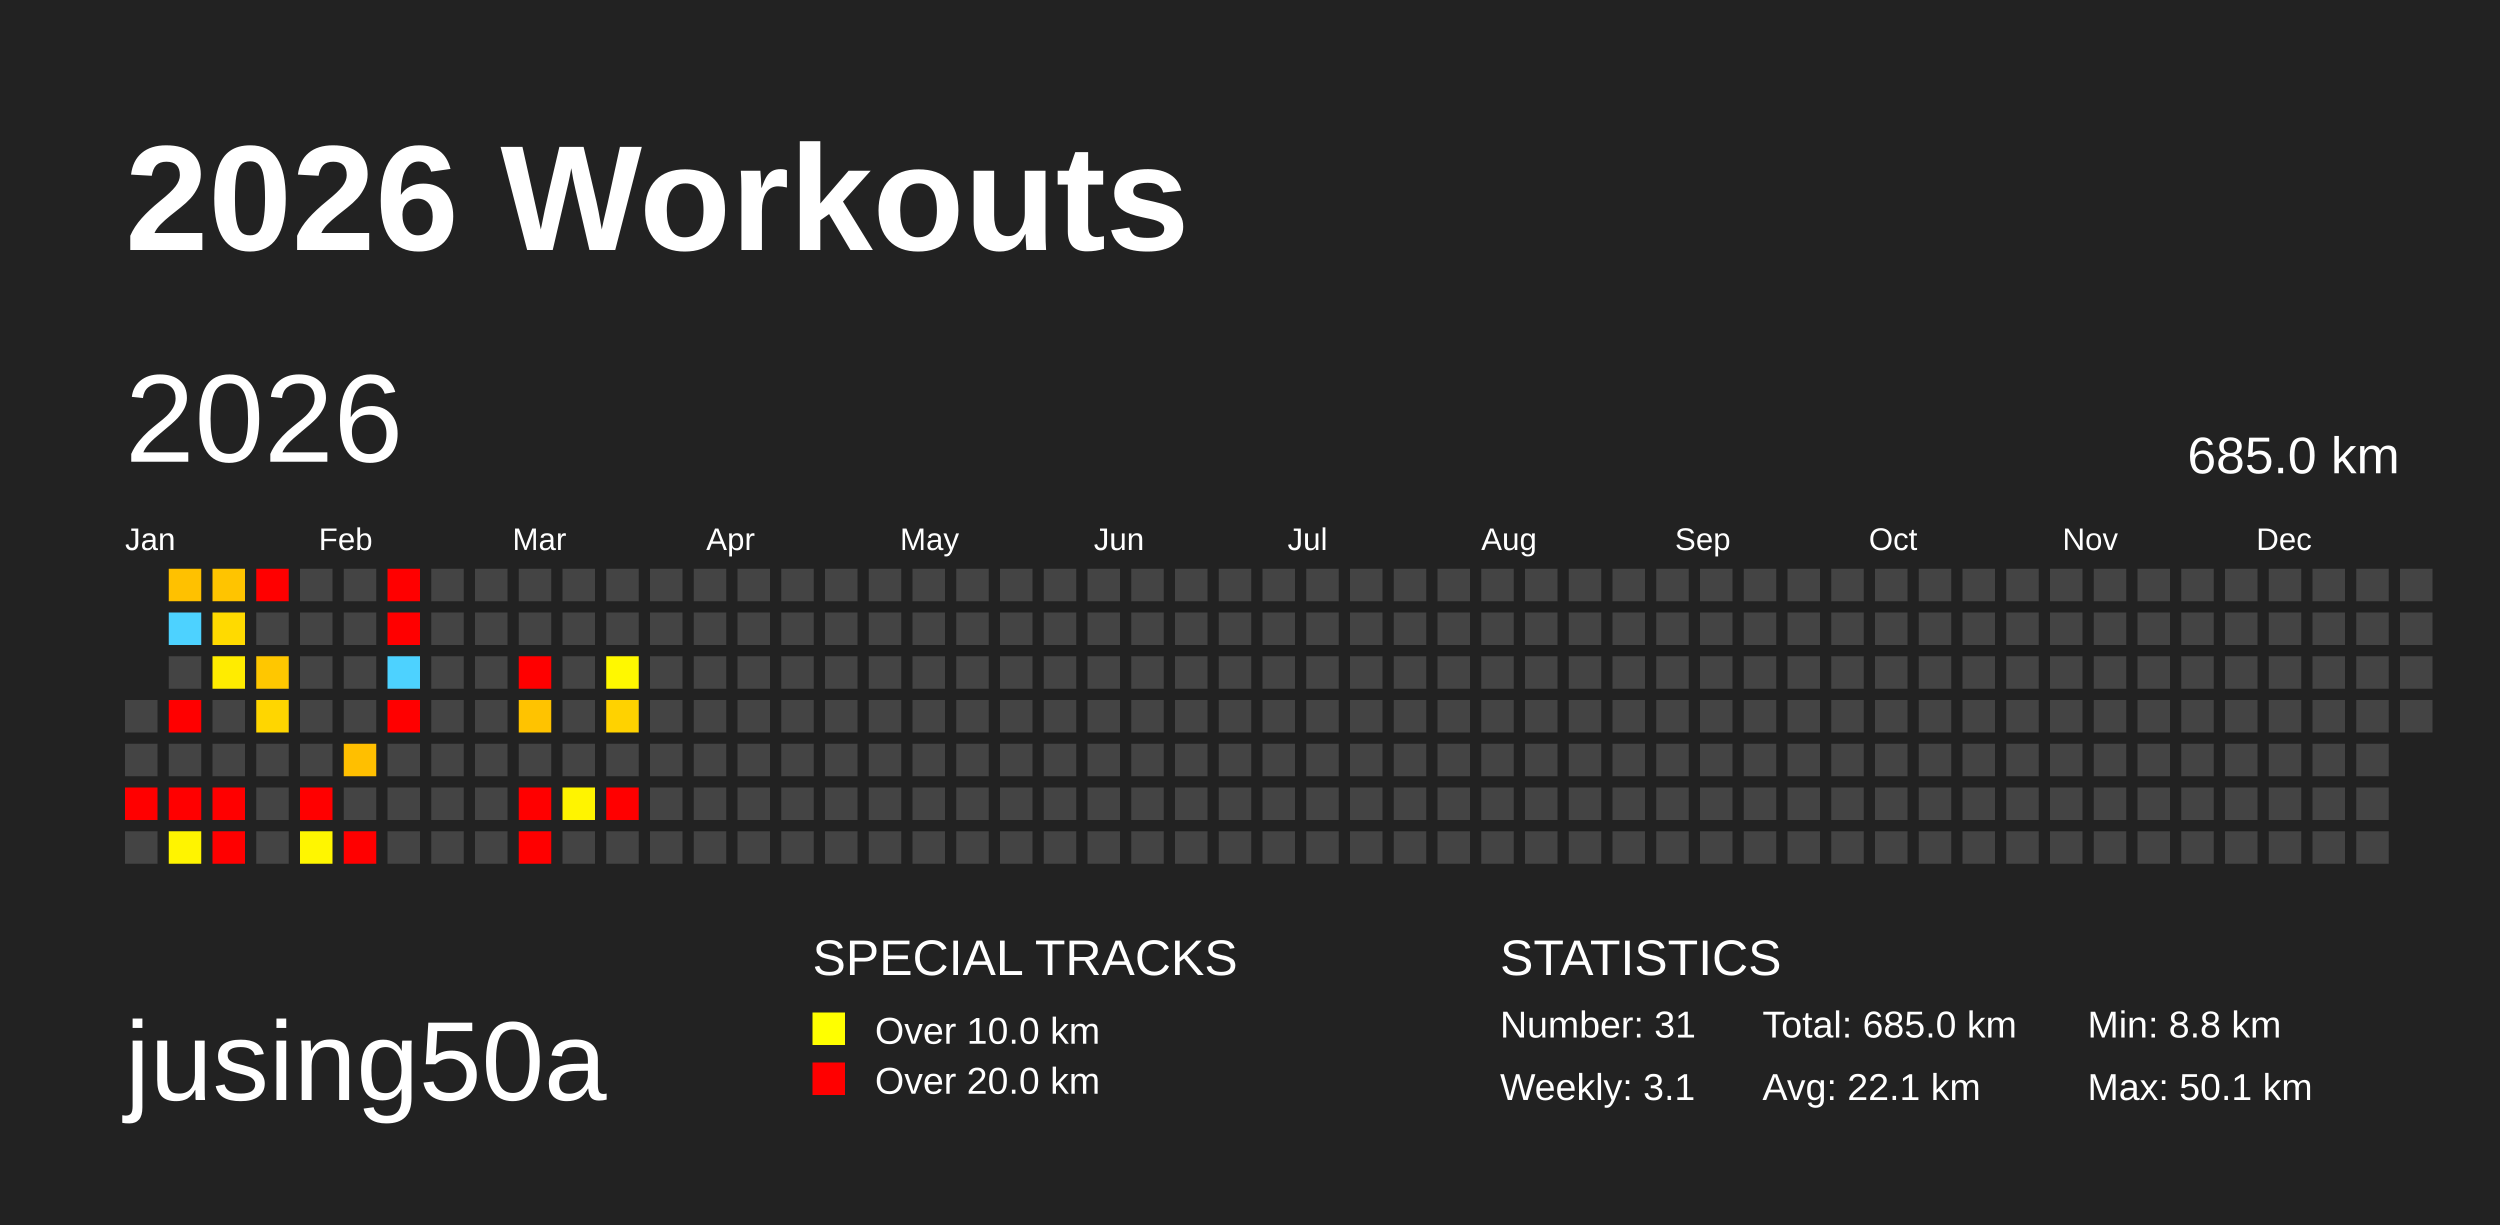
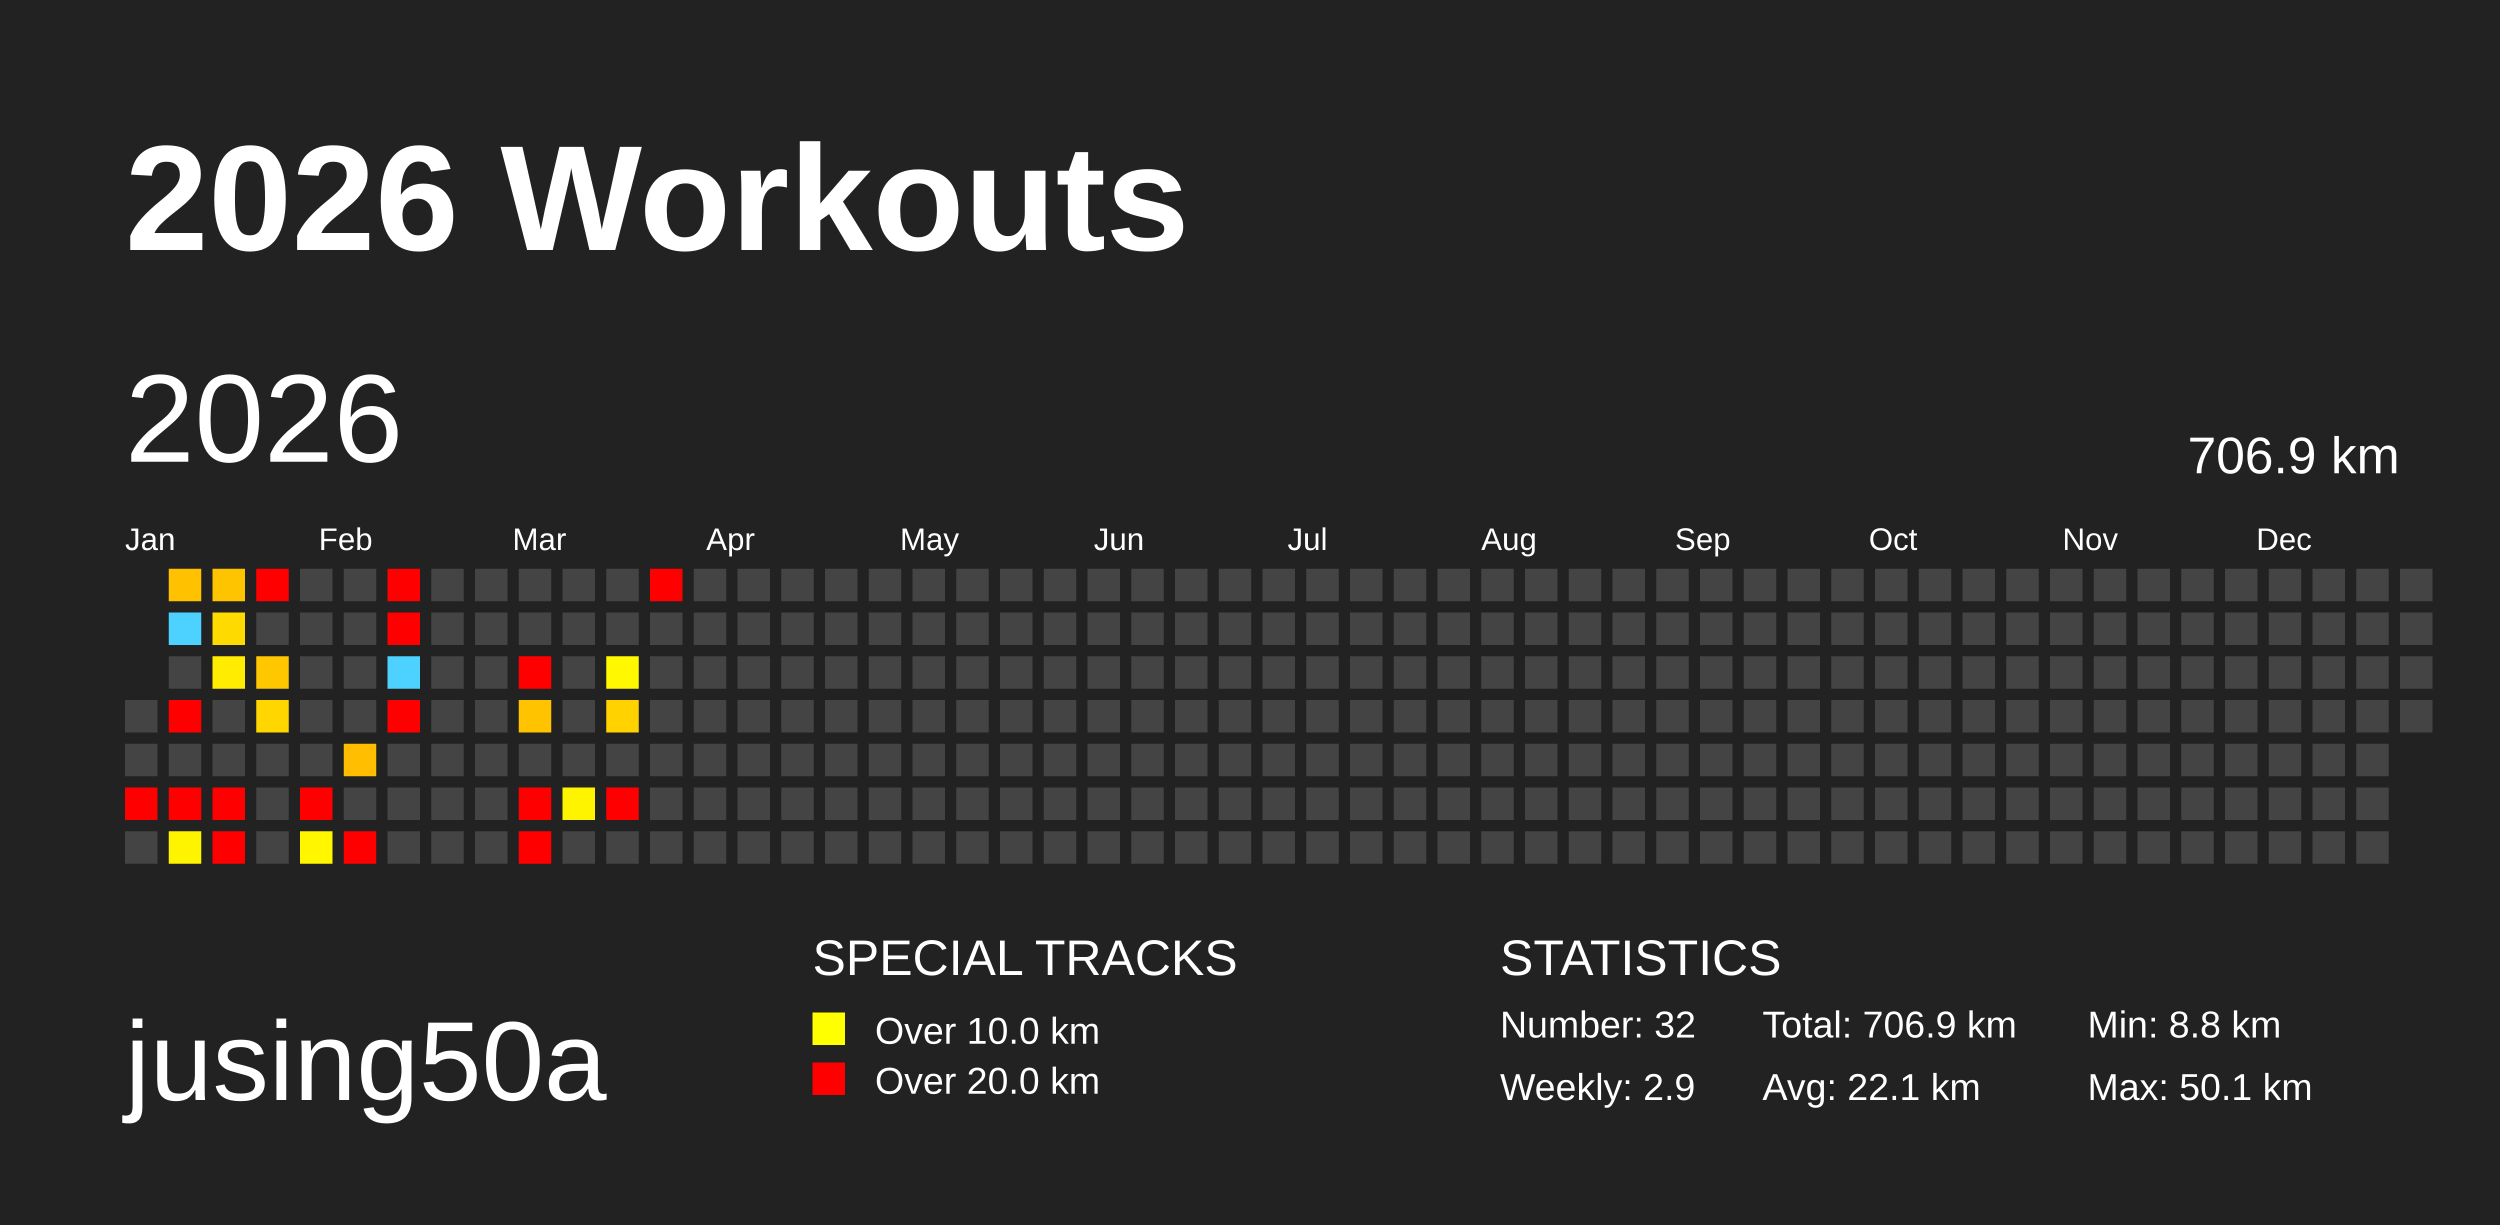
<svg xmlns="http://www.w3.org/2000/svg" baseProfile="full" height="98mm" version="1.1" viewBox="0,0,200,98" width="200mm">
  <defs />
  <rect fill="#222222" height="98" width="200" x="0" y="0" />
  <text fill="#FFFFFF" style="font-size:12px; font-family:Arial; font-weight:bold;" x="10" y="20">2026 Workouts</text>
  <text fill="#FFFFFF" style="font-size:9px; font-family:Arial" x="10" y="88">jusing50a</text>
  <text fill="#FFFFFF" style="font-size:4px; font-family:Arial" x="65" y="78">SPECIAL TRACKS</text>
  <rect fill="yellow" height="2.6" width="2.6" x="65" y="81" />
  <text fill="#FFFFFF" style="font-size:3px; font-family:Arial" x="70" y="83.5">Over 10.0 km</text>
  <rect fill="red" height="2.6" width="2.6" x="65" y="85" />
  <text fill="#FFFFFF" style="font-size:3px; font-family:Arial" x="70" y="87.5">Over 20.0 km</text>
  <text fill="#FFFFFF" style="font-size:4px; font-family:Arial" x="120" y="78">STATISTICS</text>
-   <text fill="#FFFFFF" style="font-size:3px; font-family:Arial" x="120" y="83">Number: 31</text>
-   <text fill="#FFFFFF" style="font-size:3px; font-family:Arial" x="120" y="88">Weekly: 3.1</text>
-   <text fill="#FFFFFF" style="font-size:3px; font-family:Arial" x="141" y="83">Total: 685.0 km</text>
+   <text fill="#FFFFFF" style="font-size:3px; font-family:Arial" x="120" y="83">Number: 32</text>
+   <text fill="#FFFFFF" style="font-size:3px; font-family:Arial" x="120" y="88">Weekly: 2.9</text>
+   <text fill="#FFFFFF" style="font-size:3px; font-family:Arial" x="141" y="83">Total: 706.9 km</text>
  <text fill="#FFFFFF" style="font-size:3px; font-family:Arial" x="141" y="88">Avg: 22.1 km</text>
  <text fill="#FFFFFF" style="font-size:3px; font-family:Arial" x="167" y="83">Min: 8.8 km</text>
  <text fill="#FFFFFF" style="font-size:3px; font-family:Arial" x="167" y="88">Max: 50.1 km</text>
  <text dominant-baseline="hanging" fill="#FFFFFF" style="font-size:10.0px; font-family:Arial;" x="10" y="30">2026</text>
-   <text dominant-baseline="hanging" fill="#FFFFFF" style="font-size:4.125px; font-family:Arial;" x="175" y="35">685.0 km</text>
+   <text dominant-baseline="hanging" fill="#FFFFFF" style="font-size:4.125px; font-family:Arial;" x="175" y="35">706.9 km</text>
  <text fill="#FFFFFF" style="font-size:2.5px; font-family:Arial" x="10.0" y="44">Jan</text>
  <text fill="#FFFFFF" style="font-size:2.5px; font-family:Arial" x="25.5" y="44">Feb</text>
  <text fill="#FFFFFF" style="font-size:2.5px; font-family:Arial" x="41.0" y="44">Mar</text>
  <text fill="#FFFFFF" style="font-size:2.5px; font-family:Arial" x="56.5" y="44">Apr</text>
  <text fill="#FFFFFF" style="font-size:2.5px; font-family:Arial" x="72.0" y="44">May</text>
  <text fill="#FFFFFF" style="font-size:2.5px; font-family:Arial" x="87.5" y="44">Jun</text>
  <text fill="#FFFFFF" style="font-size:2.5px; font-family:Arial" x="103.0" y="44">Jul</text>
  <text fill="#FFFFFF" style="font-size:2.5px; font-family:Arial" x="118.5" y="44">Aug</text>
  <text fill="#FFFFFF" style="font-size:2.5px; font-family:Arial" x="134.0" y="44">Sep</text>
  <text fill="#FFFFFF" style="font-size:2.5px; font-family:Arial" x="149.5" y="44">Oct</text>
  <text fill="#FFFFFF" style="font-size:2.5px; font-family:Arial" x="165.0" y="44">Nov</text>
  <text fill="#FFFFFF" style="font-size:2.5px; font-family:Arial" x="180.5" y="44">Dec</text>
  <rect fill="#444444" height="2.6" width="2.6" x="10.0" y="56.0" />
  <rect fill="#444444" height="2.6" width="2.6" x="10.0" y="59.5" />
  <rect fill="red" height="2.6" width="2.6" x="10.0" y="63.0" />
  <rect fill="#444444" height="2.6" width="2.6" x="10.0" y="66.5" />
  <rect fill="#ffc100" height="2.6" width="2.6" x="13.5" y="45.5" />
  <rect fill="#4dd2ff" height="2.6" width="2.6" x="13.5" y="49.0" />
  <rect fill="#444444" height="2.6" width="2.6" x="13.5" y="52.5" />
  <rect fill="red" height="2.6" width="2.6" x="13.5" y="56.0" />
  <rect fill="#444444" height="2.6" width="2.6" x="13.5" y="59.5" />
  <rect fill="red" height="2.6" width="2.6" x="13.5" y="63.0" />
  <rect fill="#fff400" height="2.6" width="2.6" x="13.5" y="66.5" />
  <rect fill="#ffc400" height="2.6" width="2.6" x="17.0" y="45.5" />
  <rect fill="#ffda00" height="2.6" width="2.6" x="17.0" y="49.0" />
  <rect fill="#ffec00" height="2.6" width="2.6" x="17.0" y="52.5" />
  <rect fill="#444444" height="2.6" width="2.6" x="17.0" y="56.0" />
  <rect fill="#444444" height="2.6" width="2.6" x="17.0" y="59.5" />
  <rect fill="red" height="2.6" width="2.6" x="17.0" y="63.0" />
  <rect fill="red" height="2.6" width="2.6" x="17.0" y="66.5" />
  <rect fill="red" height="2.6" width="2.6" x="20.5" y="45.5" />
  <rect fill="#444444" height="2.6" width="2.6" x="20.5" y="49.0" />
  <rect fill="#ffc700" height="2.6" width="2.6" x="20.5" y="52.5" />
  <rect fill="#ffd600" height="2.6" width="2.6" x="20.5" y="56.0" />
  <rect fill="#444444" height="2.6" width="2.6" x="20.5" y="59.5" />
  <rect fill="#444444" height="2.6" width="2.6" x="20.5" y="63.0" />
  <rect fill="#444444" height="2.6" width="2.6" x="20.5" y="66.5" />
  <rect fill="#444444" height="2.6" width="2.6" x="24.0" y="45.5" />
  <rect fill="#444444" height="2.6" width="2.6" x="24.0" y="49.0" />
  <rect fill="#444444" height="2.6" width="2.6" x="24.0" y="52.5" />
  <rect fill="#444444" height="2.6" width="2.6" x="24.0" y="56.0" />
  <rect fill="#444444" height="2.6" width="2.6" x="24.0" y="59.5" />
  <rect fill="red" height="2.6" width="2.6" x="24.0" y="63.0" />
  <rect fill="#fff600" height="2.6" width="2.6" x="24.0" y="66.5" />
  <rect fill="#444444" height="2.6" width="2.6" x="27.5" y="45.5" />
  <rect fill="#444444" height="2.6" width="2.6" x="27.5" y="49.0" />
  <rect fill="#444444" height="2.6" width="2.6" x="27.5" y="52.5" />
  <rect fill="#444444" height="2.6" width="2.6" x="27.5" y="56.0" />
  <rect fill="#ffbf00" height="2.6" width="2.6" x="27.5" y="59.5" />
  <rect fill="#444444" height="2.6" width="2.6" x="27.5" y="63.0" />
  <rect fill="red" height="2.6" width="2.6" x="27.5" y="66.5" />
  <rect fill="red" height="2.6" width="2.6" x="31.0" y="45.5" />
  <rect fill="red" height="2.6" width="2.6" x="31.0" y="49.0" />
  <rect fill="#4dd2ff" height="2.6" width="2.6" x="31.0" y="52.5" />
  <rect fill="red" height="2.6" width="2.6" x="31.0" y="56.0" />
  <rect fill="#444444" height="2.6" width="2.6" x="31.0" y="59.5" />
  <rect fill="#444444" height="2.6" width="2.6" x="31.0" y="63.0" />
  <rect fill="#444444" height="2.6" width="2.6" x="31.0" y="66.5" />
  <rect fill="#444444" height="2.6" width="2.6" x="34.5" y="45.5" />
  <rect fill="#444444" height="2.6" width="2.6" x="34.5" y="49.0" />
  <rect fill="#444444" height="2.6" width="2.6" x="34.5" y="52.5" />
  <rect fill="#444444" height="2.6" width="2.6" x="34.5" y="56.0" />
  <rect fill="#444444" height="2.6" width="2.6" x="34.5" y="59.5" />
  <rect fill="#444444" height="2.6" width="2.6" x="34.5" y="63.0" />
  <rect fill="#444444" height="2.6" width="2.6" x="34.5" y="66.5" />
  <rect fill="#444444" height="2.6" width="2.6" x="38.0" y="45.5" />
  <rect fill="#444444" height="2.6" width="2.6" x="38.0" y="49.0" />
  <rect fill="#444444" height="2.6" width="2.6" x="38.0" y="52.5" />
  <rect fill="#444444" height="2.6" width="2.6" x="38.0" y="56.0" />
  <rect fill="#444444" height="2.6" width="2.6" x="38.0" y="59.5" />
  <rect fill="#444444" height="2.6" width="2.6" x="38.0" y="63.0" />
  <rect fill="#444444" height="2.6" width="2.6" x="38.0" y="66.5" />
  <rect fill="#444444" height="2.6" width="2.6" x="41.5" y="45.5" />
  <rect fill="#444444" height="2.6" width="2.6" x="41.5" y="49.0" />
  <rect fill="red" height="2.6" width="2.6" x="41.5" y="52.5" />
  <rect fill="#ffc300" height="2.6" width="2.6" x="41.5" y="56.0" />
  <rect fill="#444444" height="2.6" width="2.6" x="41.5" y="59.5" />
  <rect fill="red" height="2.6" width="2.6" x="41.5" y="63.0" />
  <rect fill="red" height="2.6" width="2.6" x="41.5" y="66.5" />
  <rect fill="#444444" height="2.6" width="2.6" x="45.0" y="45.5" />
  <rect fill="#444444" height="2.6" width="2.6" x="45.0" y="49.0" />
  <rect fill="#444444" height="2.6" width="2.6" x="45.0" y="52.5" />
  <rect fill="#444444" height="2.6" width="2.6" x="45.0" y="56.0" />
  <rect fill="#444444" height="2.6" width="2.6" x="45.0" y="59.5" />
  <rect fill="#fff400" height="2.6" width="2.6" x="45.0" y="63.0" />
  <rect fill="#444444" height="2.6" width="2.6" x="45.0" y="66.5" />
  <rect fill="#444444" height="2.6" width="2.6" x="48.5" y="45.5" />
  <rect fill="#444444" height="2.6" width="2.6" x="48.5" y="49.0" />
  <rect fill="#fff800" height="2.6" width="2.6" x="48.5" y="52.5" />
  <rect fill="#ffd200" height="2.6" width="2.6" x="48.5" y="56.0" />
  <rect fill="#444444" height="2.6" width="2.6" x="48.5" y="59.5" />
  <rect fill="red" height="2.6" width="2.6" x="48.5" y="63.0" />
  <rect fill="#444444" height="2.6" width="2.6" x="48.5" y="66.5" />
-   <rect fill="#444444" height="2.6" width="2.6" x="52.0" y="45.5" />
+   <rect fill="red" height="2.6" width="2.6" x="52.0" y="45.5" />
  <rect fill="#444444" height="2.6" width="2.6" x="52.0" y="49.0" />
  <rect fill="#444444" height="2.6" width="2.6" x="52.0" y="52.5" />
  <rect fill="#444444" height="2.6" width="2.6" x="52.0" y="56.0" />
  <rect fill="#444444" height="2.6" width="2.6" x="52.0" y="59.5" />
  <rect fill="#444444" height="2.6" width="2.6" x="52.0" y="63.0" />
  <rect fill="#444444" height="2.6" width="2.6" x="52.0" y="66.5" />
  <rect fill="#444444" height="2.6" width="2.6" x="55.5" y="45.5" />
  <rect fill="#444444" height="2.6" width="2.6" x="55.5" y="49.0" />
  <rect fill="#444444" height="2.6" width="2.6" x="55.5" y="52.5" />
  <rect fill="#444444" height="2.6" width="2.6" x="55.5" y="56.0" />
  <rect fill="#444444" height="2.6" width="2.6" x="55.5" y="59.5" />
  <rect fill="#444444" height="2.6" width="2.6" x="55.5" y="63.0" />
  <rect fill="#444444" height="2.6" width="2.6" x="55.5" y="66.5" />
  <rect fill="#444444" height="2.6" width="2.6" x="59.0" y="45.5" />
  <rect fill="#444444" height="2.6" width="2.6" x="59.0" y="49.0" />
  <rect fill="#444444" height="2.6" width="2.6" x="59.0" y="52.5" />
  <rect fill="#444444" height="2.6" width="2.6" x="59.0" y="56.0" />
  <rect fill="#444444" height="2.6" width="2.6" x="59.0" y="59.5" />
  <rect fill="#444444" height="2.6" width="2.6" x="59.0" y="63.0" />
  <rect fill="#444444" height="2.6" width="2.6" x="59.0" y="66.5" />
  <rect fill="#444444" height="2.6" width="2.6" x="62.5" y="45.5" />
  <rect fill="#444444" height="2.6" width="2.6" x="62.5" y="49.0" />
  <rect fill="#444444" height="2.6" width="2.6" x="62.5" y="52.5" />
  <rect fill="#444444" height="2.6" width="2.6" x="62.5" y="56.0" />
  <rect fill="#444444" height="2.6" width="2.6" x="62.5" y="59.5" />
  <rect fill="#444444" height="2.6" width="2.6" x="62.5" y="63.0" />
  <rect fill="#444444" height="2.6" width="2.6" x="62.5" y="66.5" />
  <rect fill="#444444" height="2.6" width="2.6" x="66.0" y="45.5" />
  <rect fill="#444444" height="2.6" width="2.6" x="66.0" y="49.0" />
  <rect fill="#444444" height="2.6" width="2.6" x="66.0" y="52.5" />
  <rect fill="#444444" height="2.6" width="2.6" x="66.0" y="56.0" />
  <rect fill="#444444" height="2.6" width="2.6" x="66.0" y="59.5" />
  <rect fill="#444444" height="2.6" width="2.6" x="66.0" y="63.0" />
  <rect fill="#444444" height="2.6" width="2.6" x="66.0" y="66.5" />
  <rect fill="#444444" height="2.6" width="2.6" x="69.5" y="45.5" />
  <rect fill="#444444" height="2.6" width="2.6" x="69.5" y="49.0" />
  <rect fill="#444444" height="2.6" width="2.6" x="69.5" y="52.5" />
  <rect fill="#444444" height="2.6" width="2.6" x="69.5" y="56.0" />
  <rect fill="#444444" height="2.6" width="2.6" x="69.5" y="59.5" />
  <rect fill="#444444" height="2.6" width="2.6" x="69.5" y="63.0" />
  <rect fill="#444444" height="2.6" width="2.6" x="69.5" y="66.5" />
  <rect fill="#444444" height="2.6" width="2.6" x="73.0" y="45.5" />
  <rect fill="#444444" height="2.6" width="2.6" x="73.0" y="49.0" />
  <rect fill="#444444" height="2.6" width="2.6" x="73.0" y="52.5" />
  <rect fill="#444444" height="2.6" width="2.6" x="73.0" y="56.0" />
  <rect fill="#444444" height="2.6" width="2.6" x="73.0" y="59.5" />
  <rect fill="#444444" height="2.6" width="2.6" x="73.0" y="63.0" />
  <rect fill="#444444" height="2.6" width="2.6" x="73.0" y="66.5" />
  <rect fill="#444444" height="2.6" width="2.6" x="76.5" y="45.5" />
  <rect fill="#444444" height="2.6" width="2.6" x="76.5" y="49.0" />
  <rect fill="#444444" height="2.6" width="2.6" x="76.5" y="52.5" />
  <rect fill="#444444" height="2.6" width="2.6" x="76.5" y="56.0" />
  <rect fill="#444444" height="2.6" width="2.6" x="76.5" y="59.5" />
  <rect fill="#444444" height="2.6" width="2.6" x="76.5" y="63.0" />
  <rect fill="#444444" height="2.6" width="2.6" x="76.5" y="66.5" />
  <rect fill="#444444" height="2.6" width="2.6" x="80.0" y="45.5" />
  <rect fill="#444444" height="2.6" width="2.6" x="80.0" y="49.0" />
  <rect fill="#444444" height="2.6" width="2.6" x="80.0" y="52.5" />
  <rect fill="#444444" height="2.6" width="2.6" x="80.0" y="56.0" />
  <rect fill="#444444" height="2.6" width="2.6" x="80.0" y="59.5" />
  <rect fill="#444444" height="2.6" width="2.6" x="80.0" y="63.0" />
  <rect fill="#444444" height="2.6" width="2.6" x="80.0" y="66.5" />
  <rect fill="#444444" height="2.6" width="2.6" x="83.5" y="45.5" />
  <rect fill="#444444" height="2.6" width="2.6" x="83.5" y="49.0" />
  <rect fill="#444444" height="2.6" width="2.6" x="83.5" y="52.5" />
  <rect fill="#444444" height="2.6" width="2.6" x="83.5" y="56.0" />
  <rect fill="#444444" height="2.6" width="2.6" x="83.5" y="59.5" />
  <rect fill="#444444" height="2.6" width="2.6" x="83.5" y="63.0" />
  <rect fill="#444444" height="2.6" width="2.6" x="83.5" y="66.5" />
  <rect fill="#444444" height="2.6" width="2.6" x="87.0" y="45.5" />
  <rect fill="#444444" height="2.6" width="2.6" x="87.0" y="49.0" />
  <rect fill="#444444" height="2.6" width="2.6" x="87.0" y="52.5" />
  <rect fill="#444444" height="2.6" width="2.6" x="87.0" y="56.0" />
  <rect fill="#444444" height="2.6" width="2.6" x="87.0" y="59.5" />
  <rect fill="#444444" height="2.6" width="2.6" x="87.0" y="63.0" />
  <rect fill="#444444" height="2.6" width="2.6" x="87.0" y="66.5" />
  <rect fill="#444444" height="2.6" width="2.6" x="90.5" y="45.5" />
  <rect fill="#444444" height="2.6" width="2.6" x="90.5" y="49.0" />
  <rect fill="#444444" height="2.6" width="2.6" x="90.5" y="52.5" />
  <rect fill="#444444" height="2.6" width="2.6" x="90.5" y="56.0" />
  <rect fill="#444444" height="2.6" width="2.6" x="90.5" y="59.5" />
  <rect fill="#444444" height="2.6" width="2.6" x="90.5" y="63.0" />
  <rect fill="#444444" height="2.6" width="2.6" x="90.5" y="66.5" />
  <rect fill="#444444" height="2.6" width="2.6" x="94.0" y="45.5" />
  <rect fill="#444444" height="2.6" width="2.6" x="94.0" y="49.0" />
  <rect fill="#444444" height="2.6" width="2.6" x="94.0" y="52.5" />
  <rect fill="#444444" height="2.6" width="2.6" x="94.0" y="56.0" />
  <rect fill="#444444" height="2.6" width="2.6" x="94.0" y="59.5" />
  <rect fill="#444444" height="2.6" width="2.6" x="94.0" y="63.0" />
  <rect fill="#444444" height="2.6" width="2.6" x="94.0" y="66.5" />
  <rect fill="#444444" height="2.6" width="2.6" x="97.5" y="45.5" />
  <rect fill="#444444" height="2.6" width="2.6" x="97.5" y="49.0" />
  <rect fill="#444444" height="2.6" width="2.6" x="97.5" y="52.5" />
  <rect fill="#444444" height="2.6" width="2.6" x="97.5" y="56.0" />
  <rect fill="#444444" height="2.6" width="2.6" x="97.5" y="59.5" />
  <rect fill="#444444" height="2.6" width="2.6" x="97.5" y="63.0" />
  <rect fill="#444444" height="2.6" width="2.6" x="97.5" y="66.5" />
  <rect fill="#444444" height="2.6" width="2.6" x="101.0" y="45.5" />
  <rect fill="#444444" height="2.6" width="2.6" x="101.0" y="49.0" />
  <rect fill="#444444" height="2.6" width="2.6" x="101.0" y="52.5" />
  <rect fill="#444444" height="2.6" width="2.6" x="101.0" y="56.0" />
  <rect fill="#444444" height="2.6" width="2.6" x="101.0" y="59.5" />
  <rect fill="#444444" height="2.6" width="2.6" x="101.0" y="63.0" />
  <rect fill="#444444" height="2.6" width="2.6" x="101.0" y="66.5" />
  <rect fill="#444444" height="2.6" width="2.6" x="104.5" y="45.5" />
  <rect fill="#444444" height="2.6" width="2.6" x="104.5" y="49.0" />
  <rect fill="#444444" height="2.6" width="2.6" x="104.5" y="52.5" />
  <rect fill="#444444" height="2.6" width="2.6" x="104.5" y="56.0" />
  <rect fill="#444444" height="2.6" width="2.6" x="104.5" y="59.5" />
  <rect fill="#444444" height="2.6" width="2.6" x="104.5" y="63.0" />
  <rect fill="#444444" height="2.6" width="2.6" x="104.5" y="66.5" />
  <rect fill="#444444" height="2.6" width="2.6" x="108.0" y="45.5" />
  <rect fill="#444444" height="2.6" width="2.6" x="108.0" y="49.0" />
  <rect fill="#444444" height="2.6" width="2.6" x="108.0" y="52.5" />
  <rect fill="#444444" height="2.6" width="2.6" x="108.0" y="56.0" />
  <rect fill="#444444" height="2.6" width="2.6" x="108.0" y="59.5" />
  <rect fill="#444444" height="2.6" width="2.6" x="108.0" y="63.0" />
  <rect fill="#444444" height="2.6" width="2.6" x="108.0" y="66.5" />
  <rect fill="#444444" height="2.6" width="2.6" x="111.5" y="45.5" />
  <rect fill="#444444" height="2.6" width="2.6" x="111.5" y="49.0" />
  <rect fill="#444444" height="2.6" width="2.6" x="111.5" y="52.5" />
  <rect fill="#444444" height="2.6" width="2.6" x="111.5" y="56.0" />
  <rect fill="#444444" height="2.6" width="2.6" x="111.5" y="59.5" />
  <rect fill="#444444" height="2.6" width="2.6" x="111.5" y="63.0" />
  <rect fill="#444444" height="2.6" width="2.6" x="111.5" y="66.5" />
  <rect fill="#444444" height="2.6" width="2.6" x="115.0" y="45.5" />
  <rect fill="#444444" height="2.6" width="2.6" x="115.0" y="49.0" />
  <rect fill="#444444" height="2.6" width="2.6" x="115.0" y="52.5" />
  <rect fill="#444444" height="2.6" width="2.6" x="115.0" y="56.0" />
  <rect fill="#444444" height="2.6" width="2.6" x="115.0" y="59.5" />
  <rect fill="#444444" height="2.6" width="2.6" x="115.0" y="63.0" />
  <rect fill="#444444" height="2.6" width="2.6" x="115.0" y="66.5" />
  <rect fill="#444444" height="2.6" width="2.6" x="118.5" y="45.5" />
  <rect fill="#444444" height="2.6" width="2.6" x="118.5" y="49.0" />
  <rect fill="#444444" height="2.6" width="2.6" x="118.5" y="52.5" />
  <rect fill="#444444" height="2.6" width="2.6" x="118.5" y="56.0" />
  <rect fill="#444444" height="2.6" width="2.6" x="118.5" y="59.5" />
  <rect fill="#444444" height="2.6" width="2.6" x="118.5" y="63.0" />
  <rect fill="#444444" height="2.6" width="2.6" x="118.5" y="66.5" />
  <rect fill="#444444" height="2.6" width="2.6" x="122.0" y="45.5" />
  <rect fill="#444444" height="2.6" width="2.6" x="122.0" y="49.0" />
  <rect fill="#444444" height="2.6" width="2.6" x="122.0" y="52.5" />
  <rect fill="#444444" height="2.6" width="2.6" x="122.0" y="56.0" />
  <rect fill="#444444" height="2.6" width="2.6" x="122.0" y="59.5" />
  <rect fill="#444444" height="2.6" width="2.6" x="122.0" y="63.0" />
  <rect fill="#444444" height="2.6" width="2.6" x="122.0" y="66.5" />
  <rect fill="#444444" height="2.6" width="2.6" x="125.5" y="45.5" />
  <rect fill="#444444" height="2.6" width="2.6" x="125.5" y="49.0" />
  <rect fill="#444444" height="2.6" width="2.6" x="125.5" y="52.5" />
  <rect fill="#444444" height="2.6" width="2.6" x="125.5" y="56.0" />
  <rect fill="#444444" height="2.6" width="2.6" x="125.5" y="59.5" />
  <rect fill="#444444" height="2.6" width="2.6" x="125.5" y="63.0" />
  <rect fill="#444444" height="2.6" width="2.6" x="125.5" y="66.5" />
  <rect fill="#444444" height="2.6" width="2.6" x="129.0" y="45.5" />
  <rect fill="#444444" height="2.6" width="2.6" x="129.0" y="49.0" />
  <rect fill="#444444" height="2.6" width="2.6" x="129.0" y="52.5" />
  <rect fill="#444444" height="2.6" width="2.6" x="129.0" y="56.0" />
  <rect fill="#444444" height="2.6" width="2.6" x="129.0" y="59.5" />
  <rect fill="#444444" height="2.6" width="2.6" x="129.0" y="63.0" />
  <rect fill="#444444" height="2.6" width="2.6" x="129.0" y="66.5" />
  <rect fill="#444444" height="2.6" width="2.6" x="132.5" y="45.5" />
  <rect fill="#444444" height="2.6" width="2.6" x="132.5" y="49.0" />
  <rect fill="#444444" height="2.6" width="2.6" x="132.5" y="52.5" />
  <rect fill="#444444" height="2.6" width="2.6" x="132.5" y="56.0" />
  <rect fill="#444444" height="2.6" width="2.6" x="132.5" y="59.5" />
  <rect fill="#444444" height="2.6" width="2.6" x="132.5" y="63.0" />
  <rect fill="#444444" height="2.6" width="2.6" x="132.5" y="66.5" />
  <rect fill="#444444" height="2.6" width="2.6" x="136.0" y="45.5" />
  <rect fill="#444444" height="2.6" width="2.6" x="136.0" y="49.0" />
  <rect fill="#444444" height="2.6" width="2.6" x="136.0" y="52.5" />
  <rect fill="#444444" height="2.6" width="2.6" x="136.0" y="56.0" />
  <rect fill="#444444" height="2.6" width="2.6" x="136.0" y="59.5" />
  <rect fill="#444444" height="2.6" width="2.6" x="136.0" y="63.0" />
  <rect fill="#444444" height="2.6" width="2.6" x="136.0" y="66.5" />
  <rect fill="#444444" height="2.6" width="2.6" x="139.5" y="45.5" />
  <rect fill="#444444" height="2.6" width="2.6" x="139.5" y="49.0" />
  <rect fill="#444444" height="2.6" width="2.6" x="139.5" y="52.5" />
  <rect fill="#444444" height="2.6" width="2.6" x="139.5" y="56.0" />
  <rect fill="#444444" height="2.6" width="2.6" x="139.5" y="59.5" />
  <rect fill="#444444" height="2.6" width="2.6" x="139.5" y="63.0" />
  <rect fill="#444444" height="2.6" width="2.6" x="139.5" y="66.5" />
  <rect fill="#444444" height="2.6" width="2.6" x="143.0" y="45.5" />
  <rect fill="#444444" height="2.6" width="2.6" x="143.0" y="49.0" />
  <rect fill="#444444" height="2.6" width="2.6" x="143.0" y="52.5" />
  <rect fill="#444444" height="2.6" width="2.6" x="143.0" y="56.0" />
  <rect fill="#444444" height="2.6" width="2.6" x="143.0" y="59.5" />
  <rect fill="#444444" height="2.6" width="2.6" x="143.0" y="63.0" />
  <rect fill="#444444" height="2.6" width="2.6" x="143.0" y="66.5" />
  <rect fill="#444444" height="2.6" width="2.6" x="146.5" y="45.5" />
  <rect fill="#444444" height="2.6" width="2.6" x="146.5" y="49.0" />
  <rect fill="#444444" height="2.6" width="2.6" x="146.5" y="52.5" />
  <rect fill="#444444" height="2.6" width="2.6" x="146.5" y="56.0" />
  <rect fill="#444444" height="2.6" width="2.6" x="146.5" y="59.5" />
  <rect fill="#444444" height="2.6" width="2.6" x="146.5" y="63.0" />
  <rect fill="#444444" height="2.6" width="2.6" x="146.5" y="66.5" />
  <rect fill="#444444" height="2.6" width="2.6" x="150.0" y="45.5" />
  <rect fill="#444444" height="2.6" width="2.6" x="150.0" y="49.0" />
  <rect fill="#444444" height="2.6" width="2.6" x="150.0" y="52.5" />
  <rect fill="#444444" height="2.6" width="2.6" x="150.0" y="56.0" />
  <rect fill="#444444" height="2.6" width="2.6" x="150.0" y="59.5" />
  <rect fill="#444444" height="2.6" width="2.6" x="150.0" y="63.0" />
  <rect fill="#444444" height="2.6" width="2.6" x="150.0" y="66.5" />
  <rect fill="#444444" height="2.6" width="2.6" x="153.5" y="45.5" />
  <rect fill="#444444" height="2.6" width="2.6" x="153.5" y="49.0" />
  <rect fill="#444444" height="2.6" width="2.6" x="153.5" y="52.5" />
  <rect fill="#444444" height="2.6" width="2.6" x="153.5" y="56.0" />
  <rect fill="#444444" height="2.6" width="2.6" x="153.5" y="59.5" />
  <rect fill="#444444" height="2.6" width="2.6" x="153.5" y="63.0" />
  <rect fill="#444444" height="2.6" width="2.6" x="153.5" y="66.5" />
  <rect fill="#444444" height="2.6" width="2.6" x="157.0" y="45.5" />
  <rect fill="#444444" height="2.6" width="2.6" x="157.0" y="49.0" />
  <rect fill="#444444" height="2.6" width="2.6" x="157.0" y="52.5" />
  <rect fill="#444444" height="2.6" width="2.6" x="157.0" y="56.0" />
  <rect fill="#444444" height="2.6" width="2.6" x="157.0" y="59.5" />
  <rect fill="#444444" height="2.6" width="2.6" x="157.0" y="63.0" />
  <rect fill="#444444" height="2.6" width="2.6" x="157.0" y="66.5" />
  <rect fill="#444444" height="2.6" width="2.6" x="160.5" y="45.5" />
  <rect fill="#444444" height="2.6" width="2.6" x="160.5" y="49.0" />
  <rect fill="#444444" height="2.6" width="2.6" x="160.5" y="52.5" />
  <rect fill="#444444" height="2.6" width="2.6" x="160.5" y="56.0" />
  <rect fill="#444444" height="2.6" width="2.6" x="160.5" y="59.5" />
  <rect fill="#444444" height="2.6" width="2.6" x="160.5" y="63.0" />
  <rect fill="#444444" height="2.6" width="2.6" x="160.5" y="66.5" />
  <rect fill="#444444" height="2.6" width="2.6" x="164.0" y="45.5" />
  <rect fill="#444444" height="2.6" width="2.6" x="164.0" y="49.0" />
  <rect fill="#444444" height="2.6" width="2.6" x="164.0" y="52.5" />
  <rect fill="#444444" height="2.6" width="2.6" x="164.0" y="56.0" />
  <rect fill="#444444" height="2.6" width="2.6" x="164.0" y="59.5" />
  <rect fill="#444444" height="2.6" width="2.6" x="164.0" y="63.0" />
  <rect fill="#444444" height="2.6" width="2.6" x="164.0" y="66.5" />
  <rect fill="#444444" height="2.6" width="2.6" x="167.5" y="45.5" />
  <rect fill="#444444" height="2.6" width="2.6" x="167.5" y="49.0" />
  <rect fill="#444444" height="2.6" width="2.6" x="167.5" y="52.5" />
  <rect fill="#444444" height="2.6" width="2.6" x="167.5" y="56.0" />
  <rect fill="#444444" height="2.6" width="2.6" x="167.5" y="59.5" />
  <rect fill="#444444" height="2.6" width="2.6" x="167.5" y="63.0" />
  <rect fill="#444444" height="2.6" width="2.6" x="167.5" y="66.5" />
  <rect fill="#444444" height="2.6" width="2.6" x="171.0" y="45.5" />
  <rect fill="#444444" height="2.6" width="2.6" x="171.0" y="49.0" />
  <rect fill="#444444" height="2.6" width="2.6" x="171.0" y="52.5" />
  <rect fill="#444444" height="2.6" width="2.6" x="171.0" y="56.0" />
  <rect fill="#444444" height="2.6" width="2.6" x="171.0" y="59.5" />
  <rect fill="#444444" height="2.6" width="2.6" x="171.0" y="63.0" />
  <rect fill="#444444" height="2.6" width="2.6" x="171.0" y="66.5" />
  <rect fill="#444444" height="2.6" width="2.6" x="174.5" y="45.5" />
  <rect fill="#444444" height="2.6" width="2.6" x="174.5" y="49.0" />
  <rect fill="#444444" height="2.6" width="2.6" x="174.5" y="52.5" />
  <rect fill="#444444" height="2.6" width="2.6" x="174.5" y="56.0" />
  <rect fill="#444444" height="2.6" width="2.6" x="174.5" y="59.5" />
  <rect fill="#444444" height="2.6" width="2.6" x="174.5" y="63.0" />
  <rect fill="#444444" height="2.6" width="2.6" x="174.5" y="66.5" />
  <rect fill="#444444" height="2.6" width="2.6" x="178.0" y="45.5" />
  <rect fill="#444444" height="2.6" width="2.6" x="178.0" y="49.0" />
  <rect fill="#444444" height="2.6" width="2.6" x="178.0" y="52.5" />
  <rect fill="#444444" height="2.6" width="2.6" x="178.0" y="56.0" />
  <rect fill="#444444" height="2.6" width="2.6" x="178.0" y="59.5" />
  <rect fill="#444444" height="2.6" width="2.6" x="178.0" y="63.0" />
  <rect fill="#444444" height="2.6" width="2.6" x="178.0" y="66.5" />
  <rect fill="#444444" height="2.6" width="2.6" x="181.5" y="45.5" />
  <rect fill="#444444" height="2.6" width="2.6" x="181.5" y="49.0" />
  <rect fill="#444444" height="2.6" width="2.6" x="181.5" y="52.5" />
  <rect fill="#444444" height="2.6" width="2.6" x="181.5" y="56.0" />
  <rect fill="#444444" height="2.6" width="2.6" x="181.5" y="59.5" />
  <rect fill="#444444" height="2.6" width="2.6" x="181.5" y="63.0" />
  <rect fill="#444444" height="2.6" width="2.6" x="181.5" y="66.5" />
  <rect fill="#444444" height="2.6" width="2.6" x="185.0" y="45.5" />
  <rect fill="#444444" height="2.6" width="2.6" x="185.0" y="49.0" />
  <rect fill="#444444" height="2.6" width="2.6" x="185.0" y="52.5" />
  <rect fill="#444444" height="2.6" width="2.6" x="185.0" y="56.0" />
  <rect fill="#444444" height="2.6" width="2.6" x="185.0" y="59.5" />
  <rect fill="#444444" height="2.6" width="2.6" x="185.0" y="63.0" />
  <rect fill="#444444" height="2.6" width="2.6" x="185.0" y="66.5" />
  <rect fill="#444444" height="2.6" width="2.6" x="188.5" y="45.5" />
  <rect fill="#444444" height="2.6" width="2.6" x="188.5" y="49.0" />
  <rect fill="#444444" height="2.6" width="2.6" x="188.5" y="52.5" />
  <rect fill="#444444" height="2.6" width="2.6" x="188.5" y="56.0" />
  <rect fill="#444444" height="2.6" width="2.6" x="188.5" y="59.5" />
  <rect fill="#444444" height="2.6" width="2.6" x="188.5" y="63.0" />
  <rect fill="#444444" height="2.6" width="2.6" x="188.5" y="66.5" />
  <rect fill="#444444" height="2.6" width="2.6" x="192.0" y="45.5" />
  <rect fill="#444444" height="2.6" width="2.6" x="192.0" y="49.0" />
  <rect fill="#444444" height="2.6" width="2.6" x="192.0" y="52.5" />
  <rect fill="#444444" height="2.6" width="2.6" x="192.0" y="56.0" />
</svg>
